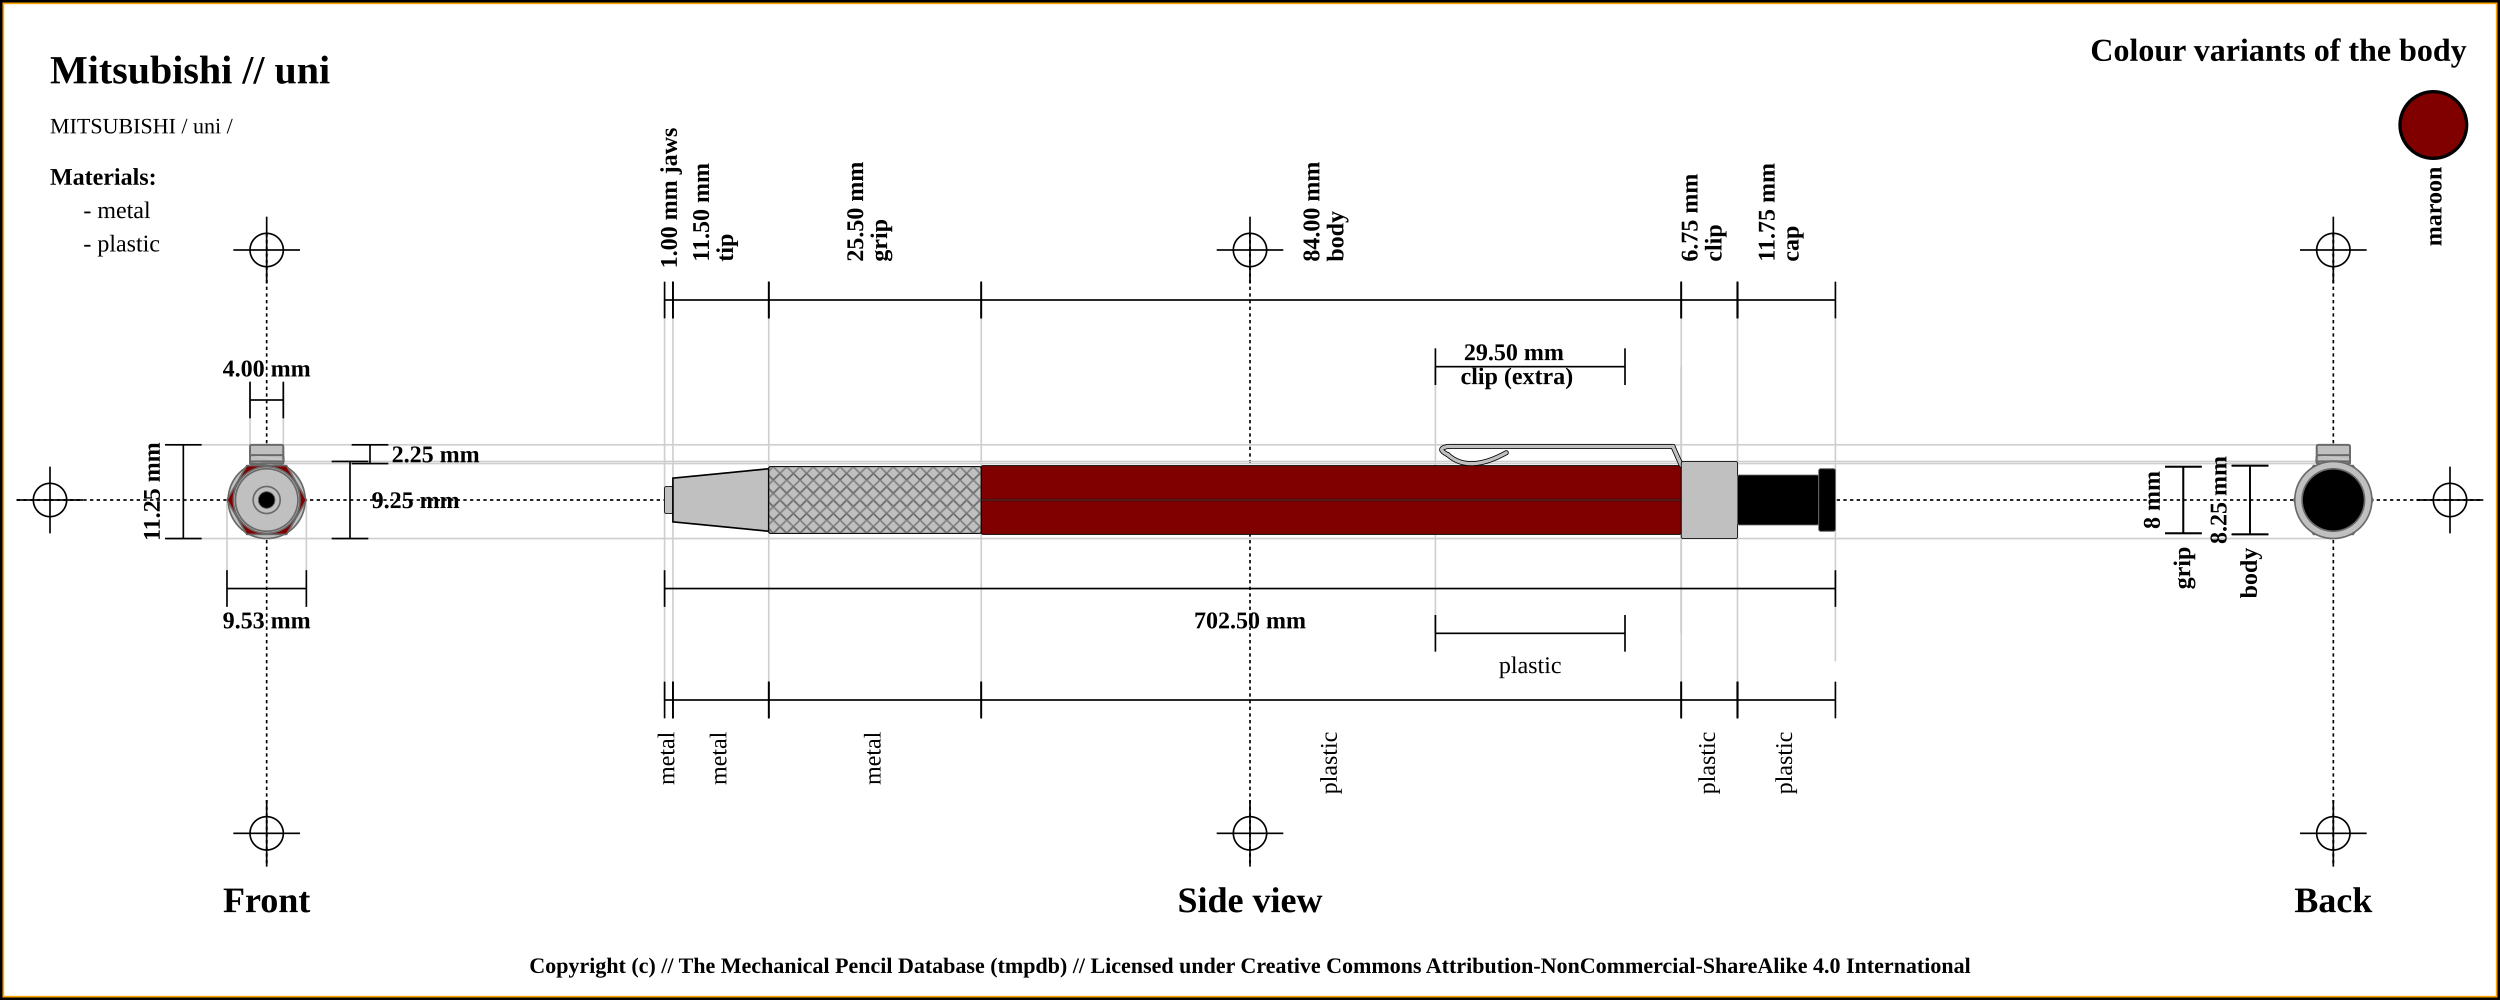
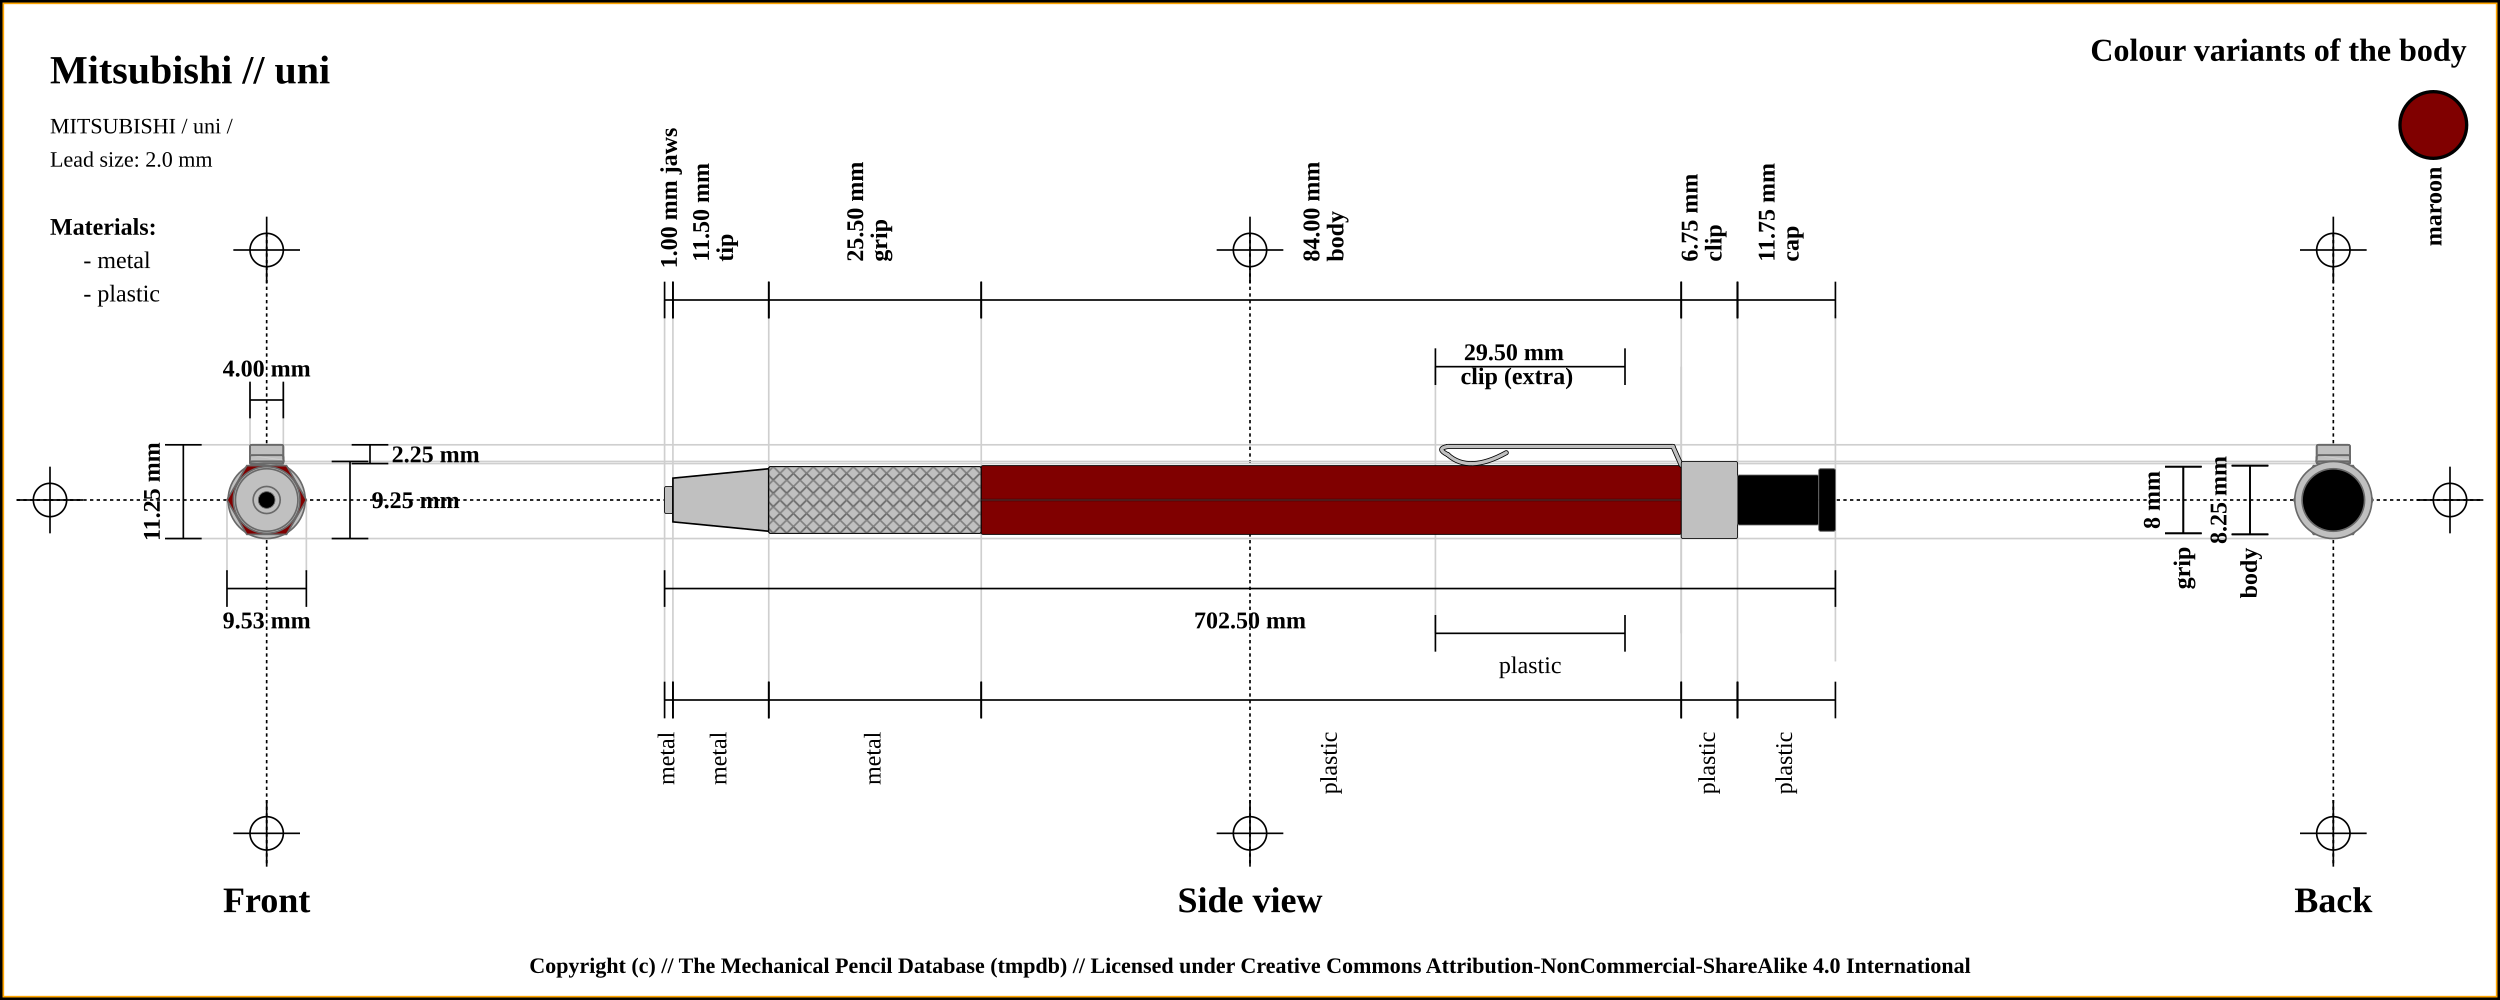
<svg xmlns="http://www.w3.org/2000/svg" width="1500" height="600">
  <pattern id="diagonalHatch" patternUnits="userSpaceOnUse" width="8" height="8">
    <rect width="6" height="6" fill="none" />
    <path stroke="dimgray" stroke-linecap="round" stroke-width="1" d="M 4,4 L 8,8" />
    <path stroke="dimgray" stroke-linecap="round" stroke-width="1" d="M 4,4 L 0,8" />
    <path stroke="gray" stroke-linecap="round" stroke-width="1" d="M 4,4 L 8,0" />
    <path stroke="gray" stroke-linecap="round" stroke-width="1" d="M 4,4 L 0,0" />
  </pattern>
  <rect x="0" y="0" width="1500" height="600" fill="white" stroke="black" stroke-width="4" />
  <rect x="2" y="2" width="1496" height="596" fill="white" stroke="orange" stroke-width="1" />
  <line x1="10" y1="300" x2="1490" y2="300" stroke="#000000" stroke-dasharray="2" stroke-width="1" />
  <line x1="10" y1="300" x2="50" y2="300" stroke="#000000" stroke-width="1" />
  <line x1="30" y1="280" x2="30" y2="320" stroke="#000000" stroke-width="1" />
  <circle r="10" cx="30" cy="300" fill="none" stroke="#000000" stroke-width="1" />
  <line x1="1450" y1="300" x2="1490" y2="300" stroke="#000000" stroke-width="1" />
  <line x1="1470" y1="280" x2="1470" y2="320" stroke="#000000" stroke-width="1" />
  <circle r="10" cx="1470" cy="300" fill="none" stroke="#000000" stroke-width="1" />
  <line x1="160" y1="140" x2="160" y2="520" stroke="#000000" stroke-dasharray="2" stroke-width="1" />
  <line x1="140" y1="150" x2="180" y2="150" stroke="#000000" stroke-width="1" />
  <line x1="160" y1="130" x2="160" y2="170" stroke="#000000" stroke-width="1" />
  <circle r="10" cx="160" cy="150" fill="none" stroke="#000000" stroke-width="1" />
  <line x1="140" y1="500" x2="180" y2="500" stroke="#000000" stroke-width="1" />
  <line x1="160" y1="480" x2="160" y2="520" stroke="#000000" stroke-width="1" />
  <circle r="10" cx="160" cy="500" fill="none" stroke="#000000" stroke-width="1" />
  <line x1="750" y1="140" x2="750" y2="520" stroke="#000000" stroke-dasharray="2" stroke-width="1" />
  <line x1="730" y1="150" x2="770" y2="150" stroke="#000000" stroke-width="1" />
  <line x1="750" y1="130" x2="750" y2="170" stroke="#000000" stroke-width="1" />
  <circle r="10" cx="750" cy="150" fill="none" stroke="#000000" stroke-width="1" />
  <line x1="730" y1="500" x2="770" y2="500" stroke="#000000" stroke-width="1" />
  <line x1="750" y1="480" x2="750" y2="520" stroke="#000000" stroke-width="1" />
  <circle r="10" cx="750" cy="500" fill="none" stroke="#000000" stroke-width="1" />
  <line x1="1400" y1="140" x2="1400" y2="520" stroke="#000000" stroke-dasharray="2" stroke-width="1" />
  <line x1="1380" y1="150" x2="1420" y2="150" stroke="#000000" stroke-width="1" />
  <line x1="1400" y1="130" x2="1400" y2="170" stroke="#000000" stroke-width="1" />
  <circle r="10" cx="1400" cy="150" fill="none" stroke="#000000" stroke-width="1" />
  <line x1="1380" y1="500" x2="1420" y2="500" stroke="#000000" stroke-width="1" />
  <line x1="1400" y1="480" x2="1400" y2="520" stroke="#000000" stroke-width="1" />
  <circle r="10" cx="1400" cy="500" fill="none" stroke="#000000" stroke-width="1" />
  <text x="30" y="50" font-size="2.0em" font-weight="bold"> Mitsubishi // uni </text>
  <text x="30" y="80" font-size="1.1em"> MITSUBISHI / uni /</text>
+   <text x="30" y="100" font-size="1.1em"> Lead size: 2.0 mm</text>
  <text x="1480" y="30" font-size="1.6em" font-weight="bold" text-anchor="end" dominant-baseline="central">Colour variants of the body</text>
  <rect x="1440" y="55" width="40" rx="50%" ry="50%" height="40" stroke="black" stroke-width="2" fill="maroon" />
  <text x="1460" y="100" transform="rotate(-90, 1460, 100)" font-size="1.2em" font-weight="bold" text-anchor="end" dominant-baseline="central">maroon</text>
-   <text x="30" y="106" font-size="1.2em" font-weight="bold" text-anchor="start" dominant-baseline="central">Materials:</text>
-   <text x="50" y="126" font-size="1.2em" text-anchor="start" dominant-baseline="central"> - metal</text>
-   <text x="50" y="146" font-size="1.2em" text-anchor="start" dominant-baseline="central"> - plastic</text>
+   <text x="30" y="136" font-size="1.2em" font-weight="bold" text-anchor="start" dominant-baseline="central">Materials:</text>
+   <text x="50" y="156" font-size="1.2em" text-anchor="start" dominant-baseline="central"> - metal</text>
+   <text x="50" y="176" font-size="1.2em" text-anchor="start" dominant-baseline="central"> - plastic</text>
  <line x1="100" y1="266.875" x2="1400" y2="266.875" stroke="#cfcfcf" stroke-width="1" />
  <line x1="160" y1="278.125" x2="1400" y2="278.125" stroke="#cfcfcf" stroke-width="1" />
  <line x1="150" y1="230" x2="150" y2="300" stroke="#cfcfcf" stroke-width="1" />
  <line x1="170" y1="230" x2="170" y2="300" stroke="#cfcfcf" stroke-width="1" />
  <line x1="160" y1="276.875" x2="1400" y2="276.875" stroke="#cfcfcf" stroke-width="1" />
  <line x1="100" y1="323.125" x2="1400" y2="323.125" stroke="#cfcfcf" stroke-width="1" />
  <line x1="136.184" y1="300" x2="136.184" y2="343.125" stroke="#cfcfcf" stroke-width="1" />
  <line x1="183.816" y1="300" x2="183.816" y2="343.125" stroke="#cfcfcf" stroke-width="1" />
  <line x1="398.75" y1="180" x2="398.75" y2="420" stroke="#cfcfcf" stroke-width="1" />
  <line x1="403.75" y1="180" x2="403.75" y2="420" stroke="#cfcfcf" stroke-width="1" />
  <line x1="461.25" y1="180" x2="461.25" y2="420" stroke="#cfcfcf" stroke-width="1" />
  <line x1="588.75" y1="180" x2="588.75" y2="420" stroke="#cfcfcf" stroke-width="1" />
  <line x1="1008.75" y1="180" x2="1008.75" y2="420" stroke="#cfcfcf" stroke-width="1" />
  <line x1="861.25" y1="220" x2="861.25" y2="380" stroke="#cfcfcf" stroke-width="1" />
  <line x1="1008.75" y1="220" x2="1008.75" y2="380" stroke="#cfcfcf" stroke-width="1" />
  <line x1="1042.5" y1="180" x2="1042.5" y2="420" stroke="#cfcfcf" stroke-width="1" />
  <line x1="1101.25" y1="188.875" x2="1101.25" y2="396.875" stroke="#cfcfcf" stroke-width="1" />
  <text x="160" y="540" font-size="1.8em" font-weight="bold" text-anchor="middle" dominant-baseline="central">Front</text>
  <text x="750" y="540" font-size="1.8em" font-weight="bold" text-anchor="middle" dominant-baseline="central">Side view</text>
  <text x="1400" y="540" font-size="1.8em" font-weight="bold" text-anchor="middle" dominant-baseline="central">Back</text>
  <line x1="150" y1="229" x2="150" y2="251" stroke="black" stroke-width="1" />
  <line x1="150" y1="240" x2="170" y2="240" stroke="black" stroke-width="1" />
  <line x1="170" y1="229" x2="170" y2="251" stroke="black" stroke-width="1" />
  <text x="160" y="221" font-size="1.2em" font-weight="bold" text-anchor="middle" dominant-baseline="central" fill="black">
    <tspan x="160" dy="0">4.00 mm</tspan>
  </text>
  <line x1="211" y1="266.875" x2="233" y2="266.875" stroke="black" stroke-width="1" />
  <line x1="222" y1="266.875" x2="222" y2="278.125" stroke="black" stroke-width="1" />
  <line x1="211" y1="278.125" x2="233" y2="278.125" stroke="black" stroke-width="1" />
  <text x="235" y="272.5" font-size="1.2em" font-weight="bold" text-anchor="start" dominant-baseline="central" fill="black">2.25 mm</text>
  <line x1="199" y1="276.875" x2="221" y2="276.875" stroke="black" stroke-width="1" />
  <line x1="210" y1="276.875" x2="210" y2="323.125" stroke="black" stroke-width="1" />
  <line x1="199" y1="323.125" x2="221" y2="323.125" stroke="black" stroke-width="1" />
  <text x="223" y="300" font-size="1.2em" font-weight="bold" text-anchor="start" dominant-baseline="central" fill="black">9.25 mm</text>
  <line x1="99" y1="266.875" x2="121" y2="266.875" stroke="black" stroke-width="1" />
  <line x1="110" y1="266.875" x2="110" y2="323.125" stroke="black" stroke-width="1" />
  <line x1="99" y1="323.125" x2="121" y2="323.125" stroke="black" stroke-width="1" />
  <text x="91" y="295" transform="rotate(-90, 91, 295)" font-size="1.2em" font-weight="bold" text-anchor="middle" dominant-baseline="central" fill="black">11.25 mm</text>
  <line x1="136.184" y1="342.125" x2="136.184" y2="364.125" stroke="black" stroke-width="1" />
  <line x1="136.184" y1="353.125" x2="183.816" y2="353.125" stroke="black" stroke-width="1" />
  <line x1="183.816" y1="342.125" x2="183.816" y2="364.125" stroke="black" stroke-width="1" />
  <text x="160" y="372.125" font-size="1.2em" font-weight="bold" text-anchor="middle" dominant-baseline="central" fill="black">
    <tspan x="160" dy="0">9.53 mm</tspan>
  </text>
  <line x1="398.75" y1="169" x2="398.75" y2="191" stroke="black" stroke-width="1" />
  <line x1="398.75" y1="180" x2="403.75" y2="180" stroke="black" stroke-width="1" />
  <line x1="403.75" y1="169" x2="403.75" y2="191" stroke="black" stroke-width="1" />
  <text x="401.25" y="161" font-size="1.2em" transform="rotate(-90, 401.25, 161)" font-weight="bold" text-anchor="start" dominant-baseline="central" fill="black">
    <tspan x="401.25" dy="0">1.00 mm jaws</tspan>
  </text>
  <line x1="403.75" y1="169" x2="403.75" y2="191" stroke="black" stroke-width="1" />
  <line x1="403.75" y1="180" x2="461.25" y2="180" stroke="black" stroke-width="1" />
  <line x1="461.25" y1="169" x2="461.25" y2="191" stroke="black" stroke-width="1" />
  <text x="432.5" y="161" font-size="1.2em" transform="rotate(-90, 420.5, 161)" font-weight="bold" text-anchor="start" dominant-baseline="central" fill="black">
    <tspan x="424.5" dy="0">11.50 mm</tspan>
    <tspan x="424.5" dy="1em">tip</tspan>
  </text>
  <line x1="461.25" y1="169" x2="461.25" y2="191" stroke="black" stroke-width="1" />
  <line x1="461.25" y1="180" x2="588.75" y2="180" stroke="black" stroke-width="1" />
  <line x1="588.75" y1="169" x2="588.75" y2="191" stroke="black" stroke-width="1" />
  <text x="525" y="161" font-size="1.2em" transform="rotate(-90, 513, 161)" font-weight="bold" text-anchor="start" dominant-baseline="central" fill="black">
    <tspan x="517" dy="0">25.50 mm</tspan>
    <tspan x="517" dy="1em">grip</tspan>
  </text>
  <line x1="588.75" y1="169" x2="588.75" y2="191" stroke="black" stroke-width="1" />
  <line x1="588.75" y1="180" x2="1008.75" y2="180" stroke="black" stroke-width="1" />
  <line x1="1008.75" y1="169" x2="1008.75" y2="191" stroke="black" stroke-width="1" />
  <text x="798.75" y="161" font-size="1.2em" transform="rotate(-90, 786.75, 161)" font-weight="bold" text-anchor="start" dominant-baseline="central" fill="black">
    <tspan x="790.75" dy="0">84.00 mm</tspan>
    <tspan x="790.75" dy="1em">body</tspan>
  </text>
  <line x1="1008.75" y1="169" x2="1008.75" y2="191" stroke="black" stroke-width="1" />
  <line x1="1008.75" y1="180" x2="1042.5" y2="180" stroke="black" stroke-width="1" />
  <line x1="1042.5" y1="169" x2="1042.5" y2="191" stroke="black" stroke-width="1" />
  <text x="1025.625" y="161" font-size="1.2em" transform="rotate(-90, 1013.625, 161)" font-weight="bold" text-anchor="start" dominant-baseline="central" fill="black">
    <tspan x="1017.625" dy="0">6.75 mm</tspan>
    <tspan x="1017.625" dy="1em">clip</tspan>
  </text>
  <line x1="861.25" y1="209" x2="861.25" y2="231" stroke="black" stroke-width="1" />
  <line x1="861.25" y1="220" x2="975" y2="220" stroke="black" stroke-width="1" />
  <line x1="975" y1="209" x2="975" y2="231" stroke="black" stroke-width="1" />
  <text x="918.125" y="212" font-weight="bold" font-size="1.2em" text-anchor="middle" dominant-baseline="middle" fill="black">
    <tspan x="910.125" dy="0">29.50 mm</tspan>
    <tspan x="910.125" dy="1em">clip (extra)</tspan>
  </text>
  <line x1="1042.5" y1="169" x2="1042.5" y2="191" stroke="black" stroke-width="1" />
  <line x1="1042.5" y1="180" x2="1101.25" y2="180" stroke="black" stroke-width="1" />
  <line x1="1101.25" y1="169" x2="1101.25" y2="191" stroke="black" stroke-width="1" />
  <text x="1071.875" y="161" font-size="1.2em" transform="rotate(-90, 1059.875, 161)" font-weight="bold" text-anchor="start" dominant-baseline="central" fill="black">
    <tspan x="1063.875" dy="0">11.75 mm</tspan>
    <tspan x="1063.875" dy="1em">cap</tspan>
  </text>
  <line x1="398.75" y1="342.125" x2="398.75" y2="364.125" stroke="black" stroke-width="1" />
  <line x1="398.75" y1="353.125" x2="1101.25" y2="353.125" stroke="black" stroke-width="1" />
  <line x1="1101.25" y1="342.125" x2="1101.25" y2="364.125" stroke="black" stroke-width="1" />
  <text x="750" y="372.125" font-size="1.2em" font-weight="bold" text-anchor="middle" dominant-baseline="central" fill="black">
    <tspan x="750" dy="0">702.50 mm</tspan>
  </text>
  <line x1="398.75" y1="409" x2="398.75" y2="431" stroke="black" stroke-width="1" />
  <line x1="398.75" y1="420" x2="403.75" y2="420" stroke="black" stroke-width="1" />
  <line x1="403.75" y1="409" x2="403.75" y2="431" stroke="black" stroke-width="1" />
  <text x="401.25" y="439" font-size="1.2em" transform="rotate(-90, 401.25, 439)" text-anchor="end" dominant-baseline="middle" fill="black">
    <tspan x="401.25" dy="0">metal</tspan>
  </text>
  <line x1="403.75" y1="409" x2="403.75" y2="431" stroke="black" stroke-width="1" />
  <line x1="403.75" y1="420" x2="461.25" y2="420" stroke="black" stroke-width="1" />
  <line x1="461.25" y1="409" x2="461.25" y2="431" stroke="black" stroke-width="1" />
  <text x="432.5" y="439" font-size="1.2em" transform="rotate(-90, 432.5, 439)" text-anchor="end" dominant-baseline="middle" fill="black">
    <tspan x="432.5" dy="0">metal</tspan>
  </text>
  <line x1="461.25" y1="409" x2="461.25" y2="431" stroke="black" stroke-width="1" />
  <line x1="461.25" y1="420" x2="588.75" y2="420" stroke="black" stroke-width="1" />
  <line x1="588.75" y1="409" x2="588.75" y2="431" stroke="black" stroke-width="1" />
  <text x="525" y="439" font-size="1.2em" transform="rotate(-90, 525, 439)" text-anchor="end" dominant-baseline="middle" fill="black">
    <tspan x="525" dy="0">metal</tspan>
  </text>
  <line x1="588.75" y1="409" x2="588.75" y2="431" stroke="black" stroke-width="1" />
  <line x1="588.75" y1="420" x2="1008.75" y2="420" stroke="black" stroke-width="1" />
  <line x1="1008.75" y1="409" x2="1008.75" y2="431" stroke="black" stroke-width="1" />
  <text x="798.75" y="439" font-size="1.2em" transform="rotate(-90, 798.75, 439)" text-anchor="end" dominant-baseline="middle" fill="black">
    <tspan x="798.75" dy="0">plastic</tspan>
  </text>
  <line x1="1008.75" y1="409" x2="1008.75" y2="431" stroke="black" stroke-width="1" />
  <line x1="1008.75" y1="420" x2="1042.5" y2="420" stroke="black" stroke-width="1" />
  <line x1="1042.5" y1="409" x2="1042.5" y2="431" stroke="black" stroke-width="1" />
  <text x="1025.625" y="439" font-size="1.2em" transform="rotate(-90, 1025.625, 439)" text-anchor="end" dominant-baseline="middle" fill="black">
    <tspan x="1025.625" dy="0">plastic</tspan>
  </text>
  <line x1="861.25" y1="369" x2="861.25" y2="391" stroke="black" stroke-width="1" />
  <line x1="861.25" y1="380" x2="975" y2="380" stroke="black" stroke-width="1" />
  <line x1="975" y1="369" x2="975" y2="391" stroke="black" stroke-width="1" />
  <text x="918.125" y="399" font-size="1.2em" text-anchor="middle" dominant-baseline="central" fill="black">
    <tspan x="918.125" dy="0">plastic</tspan>
  </text>
  <line x1="1042.5" y1="409" x2="1042.5" y2="431" stroke="black" stroke-width="1" />
  <line x1="1042.5" y1="420" x2="1101.25" y2="420" stroke="black" stroke-width="1" />
  <line x1="1101.25" y1="409" x2="1101.25" y2="431" stroke="black" stroke-width="1" />
  <text x="1071.875" y="439" font-size="1.2em" transform="rotate(-90, 1071.875, 439)" text-anchor="end" dominant-baseline="middle" fill="black">
    <tspan x="1071.875" dy="0">plastic</tspan>
  </text>
  <line x1="1299" y1="280" x2="1321" y2="280" stroke="black" stroke-width="1" />
  <line x1="1310" y1="280" x2="1310" y2="320" stroke="black" stroke-width="1" />
  <line x1="1299" y1="320" x2="1321" y2="320" stroke="black" stroke-width="1" />
  <text x="1291" y="300" transform="rotate(-90, 1291, 300)" font-size="1.2em" font-weight="bold" text-anchor="middle" dominant-baseline="central" fill="black">8 mm</text>
  <line x1="1299" y1="280" x2="1321" y2="280" stroke="black" stroke-width="1" />
  <line x1="1310" y1="280" x2="1310" y2="320" stroke="black" stroke-width="1" />
  <line x1="1299" y1="320" x2="1321" y2="320" stroke="black" stroke-width="1" />
  <text x="1310" y="328" transform="rotate(-90, 1310, 328)" font-weight="bold" font-size="1.2em" text-anchor="end" dominant-baseline="middle" fill="black">grip</text>
  <line x1="1339" y1="279.375" x2="1361" y2="279.375" stroke="black" stroke-width="1" />
  <line x1="1350" y1="279.375" x2="1350" y2="320.625" stroke="black" stroke-width="1" />
  <line x1="1339" y1="320.625" x2="1361" y2="320.625" stroke="black" stroke-width="1" />
  <text x="1331" y="300" transform="rotate(-90, 1331, 300)" font-size="1.2em" font-weight="bold" text-anchor="middle" dominant-baseline="central" fill="black">8.25 mm</text>
  <line x1="1339" y1="279.375" x2="1361" y2="279.375" stroke="black" stroke-width="1" />
  <line x1="1350" y1="279.375" x2="1350" y2="320.625" stroke="black" stroke-width="1" />
  <line x1="1339" y1="320.625" x2="1361" y2="320.625" stroke="black" stroke-width="1" />
  <text x="1350" y="328.625" transform="rotate(-90, 1350, 328.625)" font-weight="bold" font-size="1.2em" text-anchor="end" dominant-baseline="middle" fill="black">body</text>
  <rect x="398.75" y="291.875" width="5" height="16.25" rx="1" ry="1" stroke-width="0.5" stroke="black" fill="silver" />
  <path d="M403.75 286.875 L461.25 281.25 L461.25 318.75 L403.75 313.125 Z" stroke-width="1" stroke="black" fill="silver" />
  <rect x="461.25" y="280" width="127.5" height="40" rx="1" ry="1" stroke-width="0.5" stroke="black" fill="silver" />
  <rect x="461.25" y="280" width="127.5" height="40" rx="1" ry="1" stroke-width="0.5" stroke="black" fill="url(#diagonalHatch)" />
  <rect x="588.75" y="279.375" width="420" height="41.25" rx="1" ry="1" stroke-width="0.5" stroke="black" fill="maroon" />
  <line x1="588.75" y1="300" x2="1008.75" y2="300" stroke-width="1.5" stroke="black" fill="none" stroke-opacity="0.5" />
  <line x1="588.75" y1="300" x2="1008.75" y2="300" stroke-width="0.5" stroke="gray" fill="none" stroke-opacity="0.5" />
  <path d="M903.75 271.625 Q881.25 284.125 868.75 272.875" stroke-width="3" stroke="black" fill="none" stroke-linecap="round" />
  <path d="M868.75 272.875 Q861.25 269.125 868.75 267.875" stroke-width="3" stroke="black" fill="none" stroke-linecap="round" />
  <line x1="868.75" y1="267.875" x2="1003.75" y2="267.875" stroke-width="3" stroke="black" fill="dimgray" stroke-linecap="round" />
/&gt;<line x1="1003.75" y1="267.875" x2="1008.75" y2="279.125" stroke-width="3" stroke="black" fill="dimgray" stroke-linecap="round" />
/&gt;<path d="M903.75 271.625 Q881.25 284.125 868.75 272.875" stroke-width="2" stroke="silver" fill="none" stroke-linecap="round" />
  <path d="M868.75 272.875 Q861.25 269.125 868.75 267.875" stroke-width="2" stroke="silver" fill="none" stroke-linecap="round" />
  <line x1="868.75" y1="267.875" x2="1003.75" y2="267.875" stroke-width="2" stroke="silver" fill="silver" stroke-linecap="round" />
/&gt;<line x1="1003.75" y1="267.875" x2="1008.75" y2="279.125" stroke-width="2" stroke="silver" fill="silver" stroke-linecap="round" />
/&gt;<rect x="1008.75" y="276.875" width="33.75" height="46.25" rx="1" ry="1" stroke-width="0.5" stroke="black" fill="silver" />
  <rect x="1042.5" y="285" width="48.75" height="30" rx="1" ry="1" stroke-width="0.5" stroke="dimgray" fill="black" />
  <rect x="1091.25" y="281.25" width="10" height="37.5" rx="1" ry="1" stroke-width="0.5" stroke="dimgray" fill="black" />
  <circle r="18.75" cx="160" cy="300" fill="black" stroke="dimgray" stroke-width="1" />
  <circle r="15" cx="160" cy="300" fill="black" stroke="dimgray" stroke-width="1" />
  <circle r="23.125" cx="160" cy="300" fill="silver" stroke="dimgray" stroke-width="1" />
  <rect x="150" y="266.875" width="20" height="11.25" rx="1" ry="1" stroke-width="1.0" stroke="dimgray" fill="silver" />
  <rect x="150" y="266.875" width="20" height="11.25" rx="1" ry="1" stroke-width="1.0" stroke="dimgray" fill="none" />
  <rect x="150" y="275.125" width="20" height="3" rx="1" ry="1" stroke-width="1.0" stroke="dimgray" fill="silver" />
  <rect x="150" y="275.125" width="20" height="3" rx="1" ry="1" stroke-width="1.0" stroke="dimgray" fill="none" />
  <rect x="150" y="273.125" width="20" height="5" rx="1" ry="1" stroke-width="1.0" stroke="dimgray" fill="silver" />
  <line x1="150" x2="170" y1="273.125" y2="276.125" stroke-width="0.5" stroke="#cfcfcf" />
  <line x1="150" x2="170" y1="276.125" y2="276.125" stroke-width="0.5" stroke="#cfcfcf" />
  <line x1="150" x2="170" y1="276.125" y2="279.125" stroke-width="0.5" stroke="#cfcfcf" />
  <rect x="150" y="273.125" width="20" height="5" rx="1" ry="1" stroke-width="1.0" stroke="dimgray" fill="none" />
  <rect x="150" y="276.875" width="20" height="1.25" rx="1" ry="1" stroke-width="1.0" stroke="dimgray" fill="silver" />
  <line x1="150" x2="170" y1="276.875" y2="279.875" stroke-width="0.5" stroke="#cfcfcf" />
  <rect x="150" y="276.875" width="20" height="1.25" rx="1" ry="1" stroke-width="1.0" stroke="dimgray" fill="none" />
  <polygon points="148.092,279.375 171.908,279.375 183.816,300 171.908,320.625 148.092,320.625 136.184,300 " stroke="dimgray" stroke-width="1" fill="maroon" />
  <circle r="20" cx="160" cy="300" fill="silver" stroke="dimgray" stroke-width="1" />
  <circle r="13.125" cx="160" cy="300" stroke="dimgray" stroke-width="1" fill="silver" />
  <circle r="18.75" cx="160" cy="300" stroke="dimgray" stroke-width="1" fill="silver" />
  <circle r="8.125" cx="160" cy="300" fill="silver" stroke="dimgray" stroke-width="1" />
  <circle r="5" cx="160" cy="300" fill="black" stroke="dimgray" stroke-width="0.5" />
  <circle r="8.125" cx="1400" cy="300" fill="silver" stroke="dimgray" stroke-width="1" />
  <circle r="13.125" cx="1400" cy="300" stroke="dimgray" stroke-width="1" fill="silver" />
  <circle r="18.75" cx="1400" cy="300" stroke="dimgray" stroke-width="1" fill="silver" />
  <circle r="20" cx="1400" cy="300" fill="silver" stroke="dimgray" stroke-width="1" />
  <polygon points="1388.092,279.375 1411.908,279.375 1423.816,300 1411.908,320.625 1388.092,320.625 1376.184,300 " stroke="dimgray" stroke-width="1" fill="maroon" />
  <rect x="1390" y="266.875" width="20" height="11.25" rx="1" ry="1" stroke-width="1.0" stroke="dimgray" fill="silver" />
  <rect x="1390" y="266.875" width="20" height="11.25" rx="1" ry="1" stroke-width="1.0" stroke="dimgray" fill="none" />
  <rect x="1390" y="275.125" width="20" height="3" rx="1" ry="1" stroke-width="1.0" stroke="dimgray" fill="silver" />
  <rect x="1390" y="275.125" width="20" height="3" rx="1" ry="1" stroke-width="1.0" stroke="dimgray" fill="none" />
  <rect x="1390" y="273.125" width="20" height="5" rx="1" ry="1" stroke-width="1.0" stroke="dimgray" fill="silver" />
  <line x1="1390" x2="1410" y1="273.125" y2="276.125" stroke-width="0.5" stroke="#cfcfcf" />
  <line x1="1390" x2="1410" y1="276.125" y2="276.125" stroke-width="0.5" stroke="#cfcfcf" />
  <line x1="1390" x2="1410" y1="276.125" y2="279.125" stroke-width="0.5" stroke="#cfcfcf" />
  <rect x="1390" y="273.125" width="20" height="5" rx="1" ry="1" stroke-width="1.0" stroke="dimgray" fill="none" />
  <rect x="1390" y="276.875" width="20" height="1.25" rx="1" ry="1" stroke-width="1.0" stroke="dimgray" fill="silver" />
  <line x1="1390" x2="1410" y1="276.875" y2="279.875" stroke-width="0.5" stroke="#cfcfcf" />
  <rect x="1390" y="276.875" width="20" height="1.25" rx="1" ry="1" stroke-width="1.0" stroke="dimgray" fill="none" />
  <circle r="23.125" cx="1400" cy="300" fill="silver" stroke="dimgray" stroke-width="1" />
  <circle r="15" cx="1400" cy="300" fill="black" stroke="dimgray" stroke-width="1" />
  <circle r="18.75" cx="1400" cy="300" fill="black" stroke="dimgray" stroke-width="1" />
  <text x="50%" y="580" font-size="1.1em" font-weight="bold" text-anchor="middle" dominant-baseline="middle">Copyright (c) // The Mechanical Pencil Database (tmpdb) // Licensed under Creative Commons Attribution-NonCommercial-ShareAlike 4.0 International</text>
</svg>
